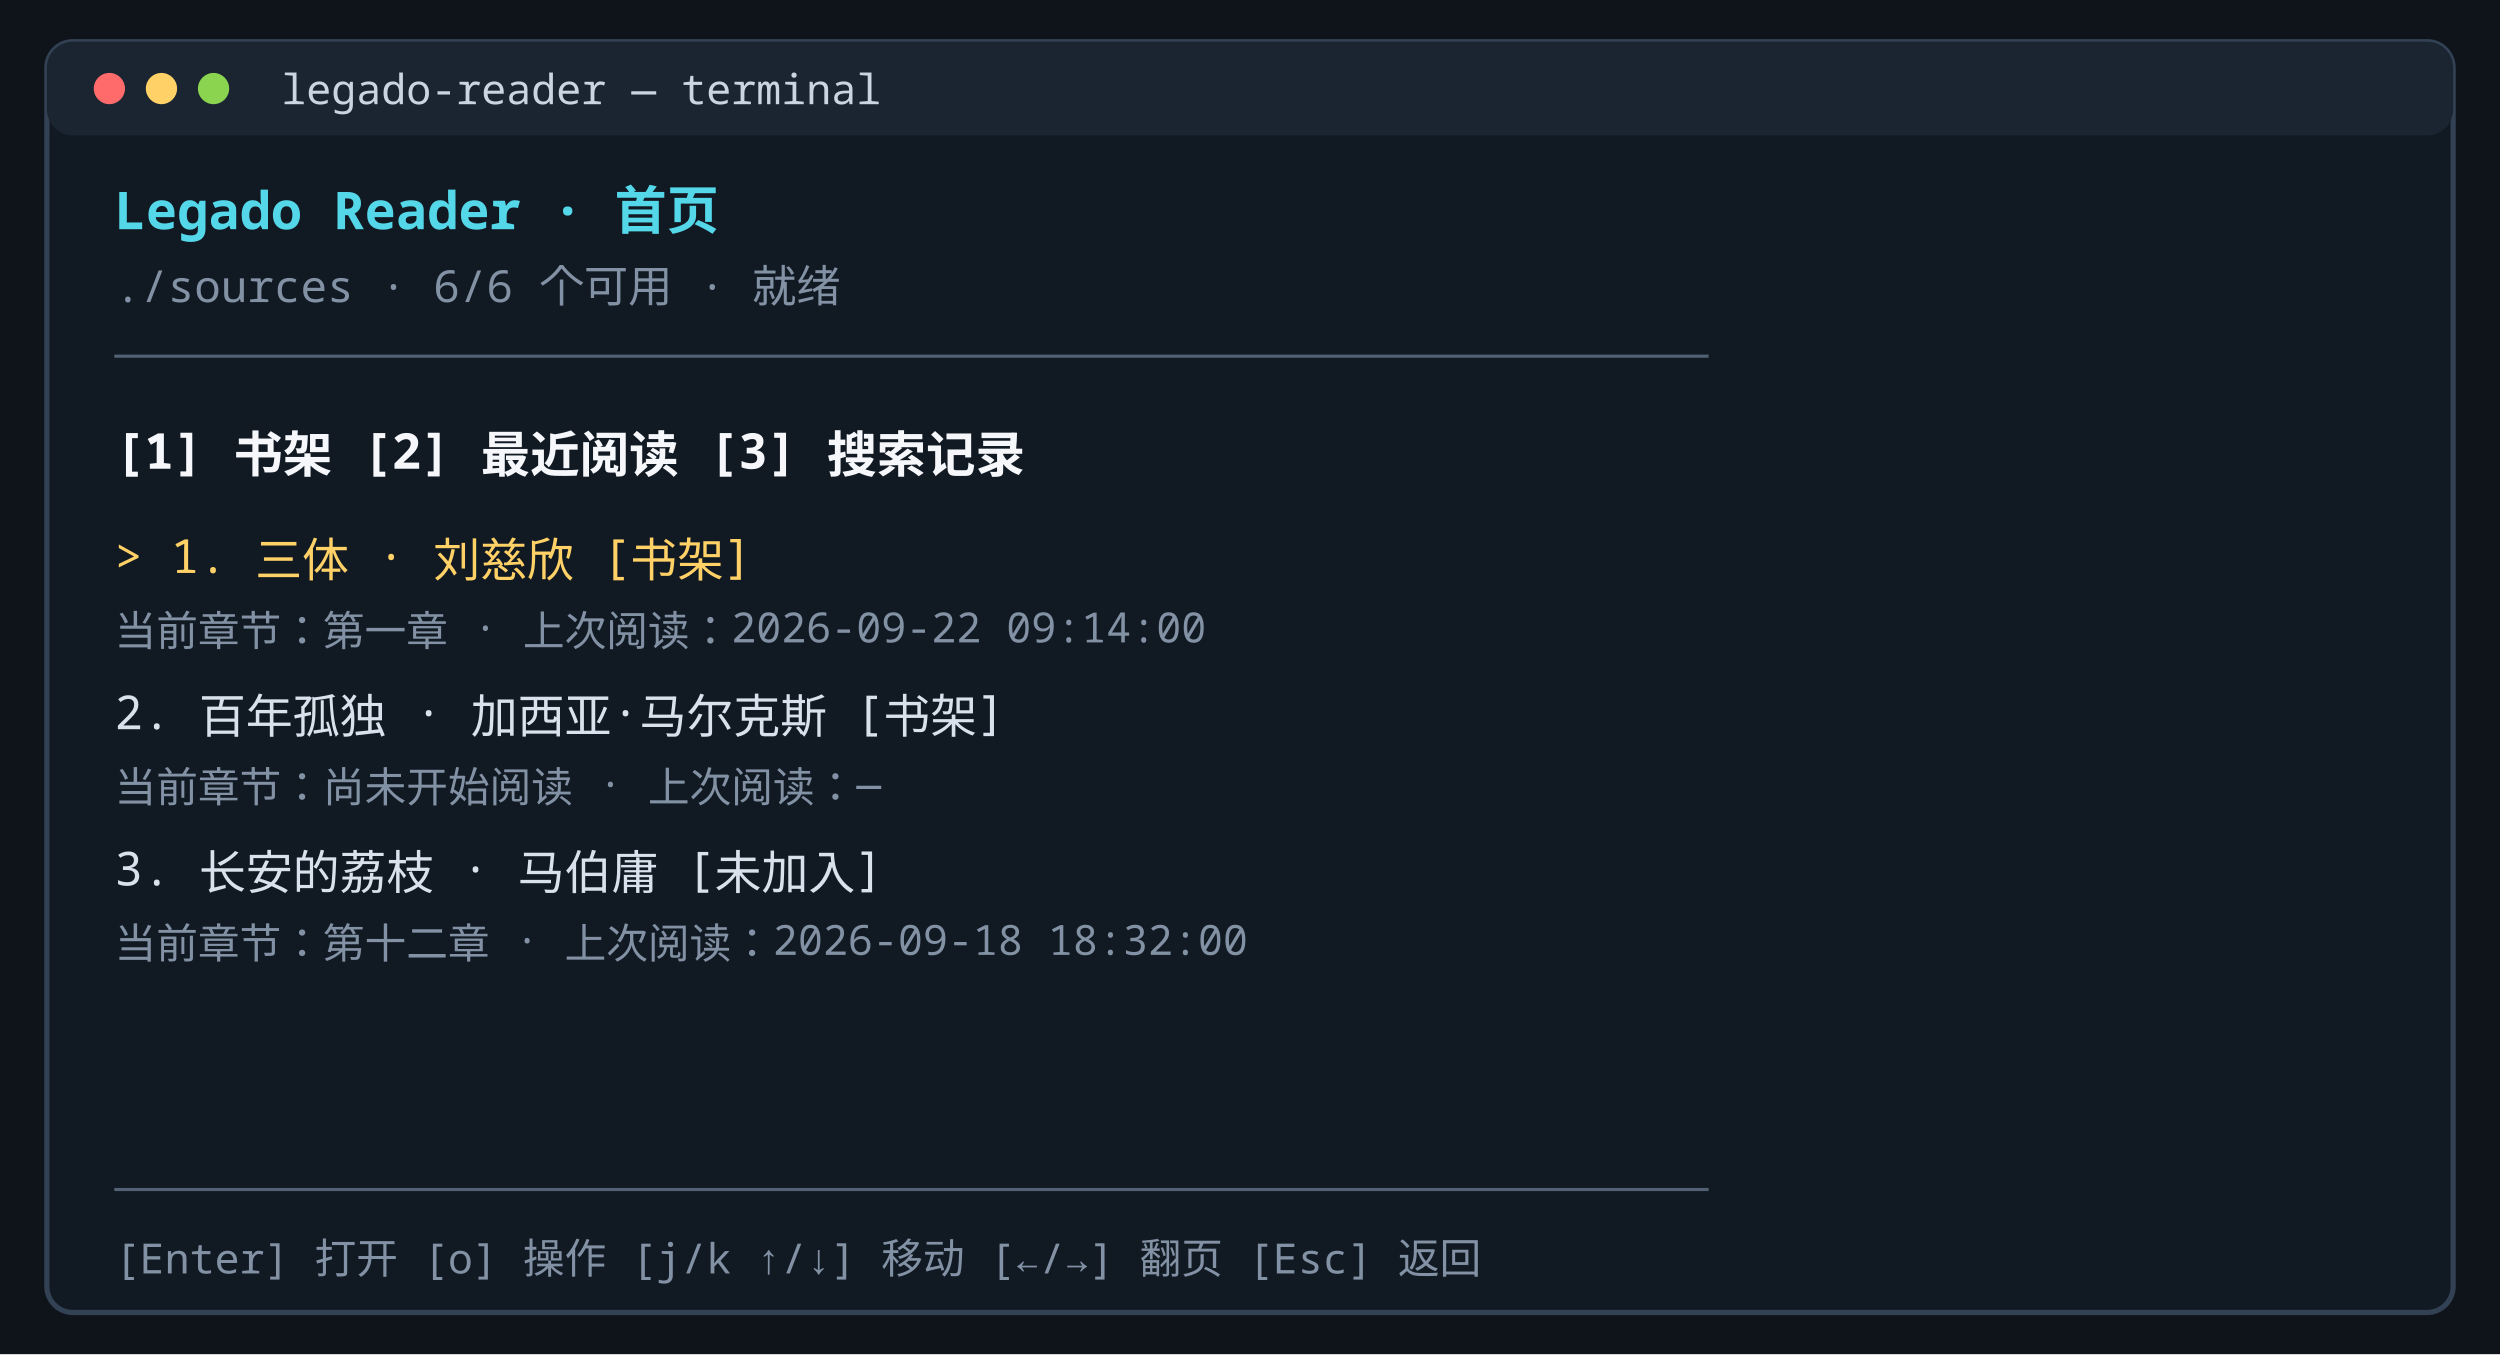
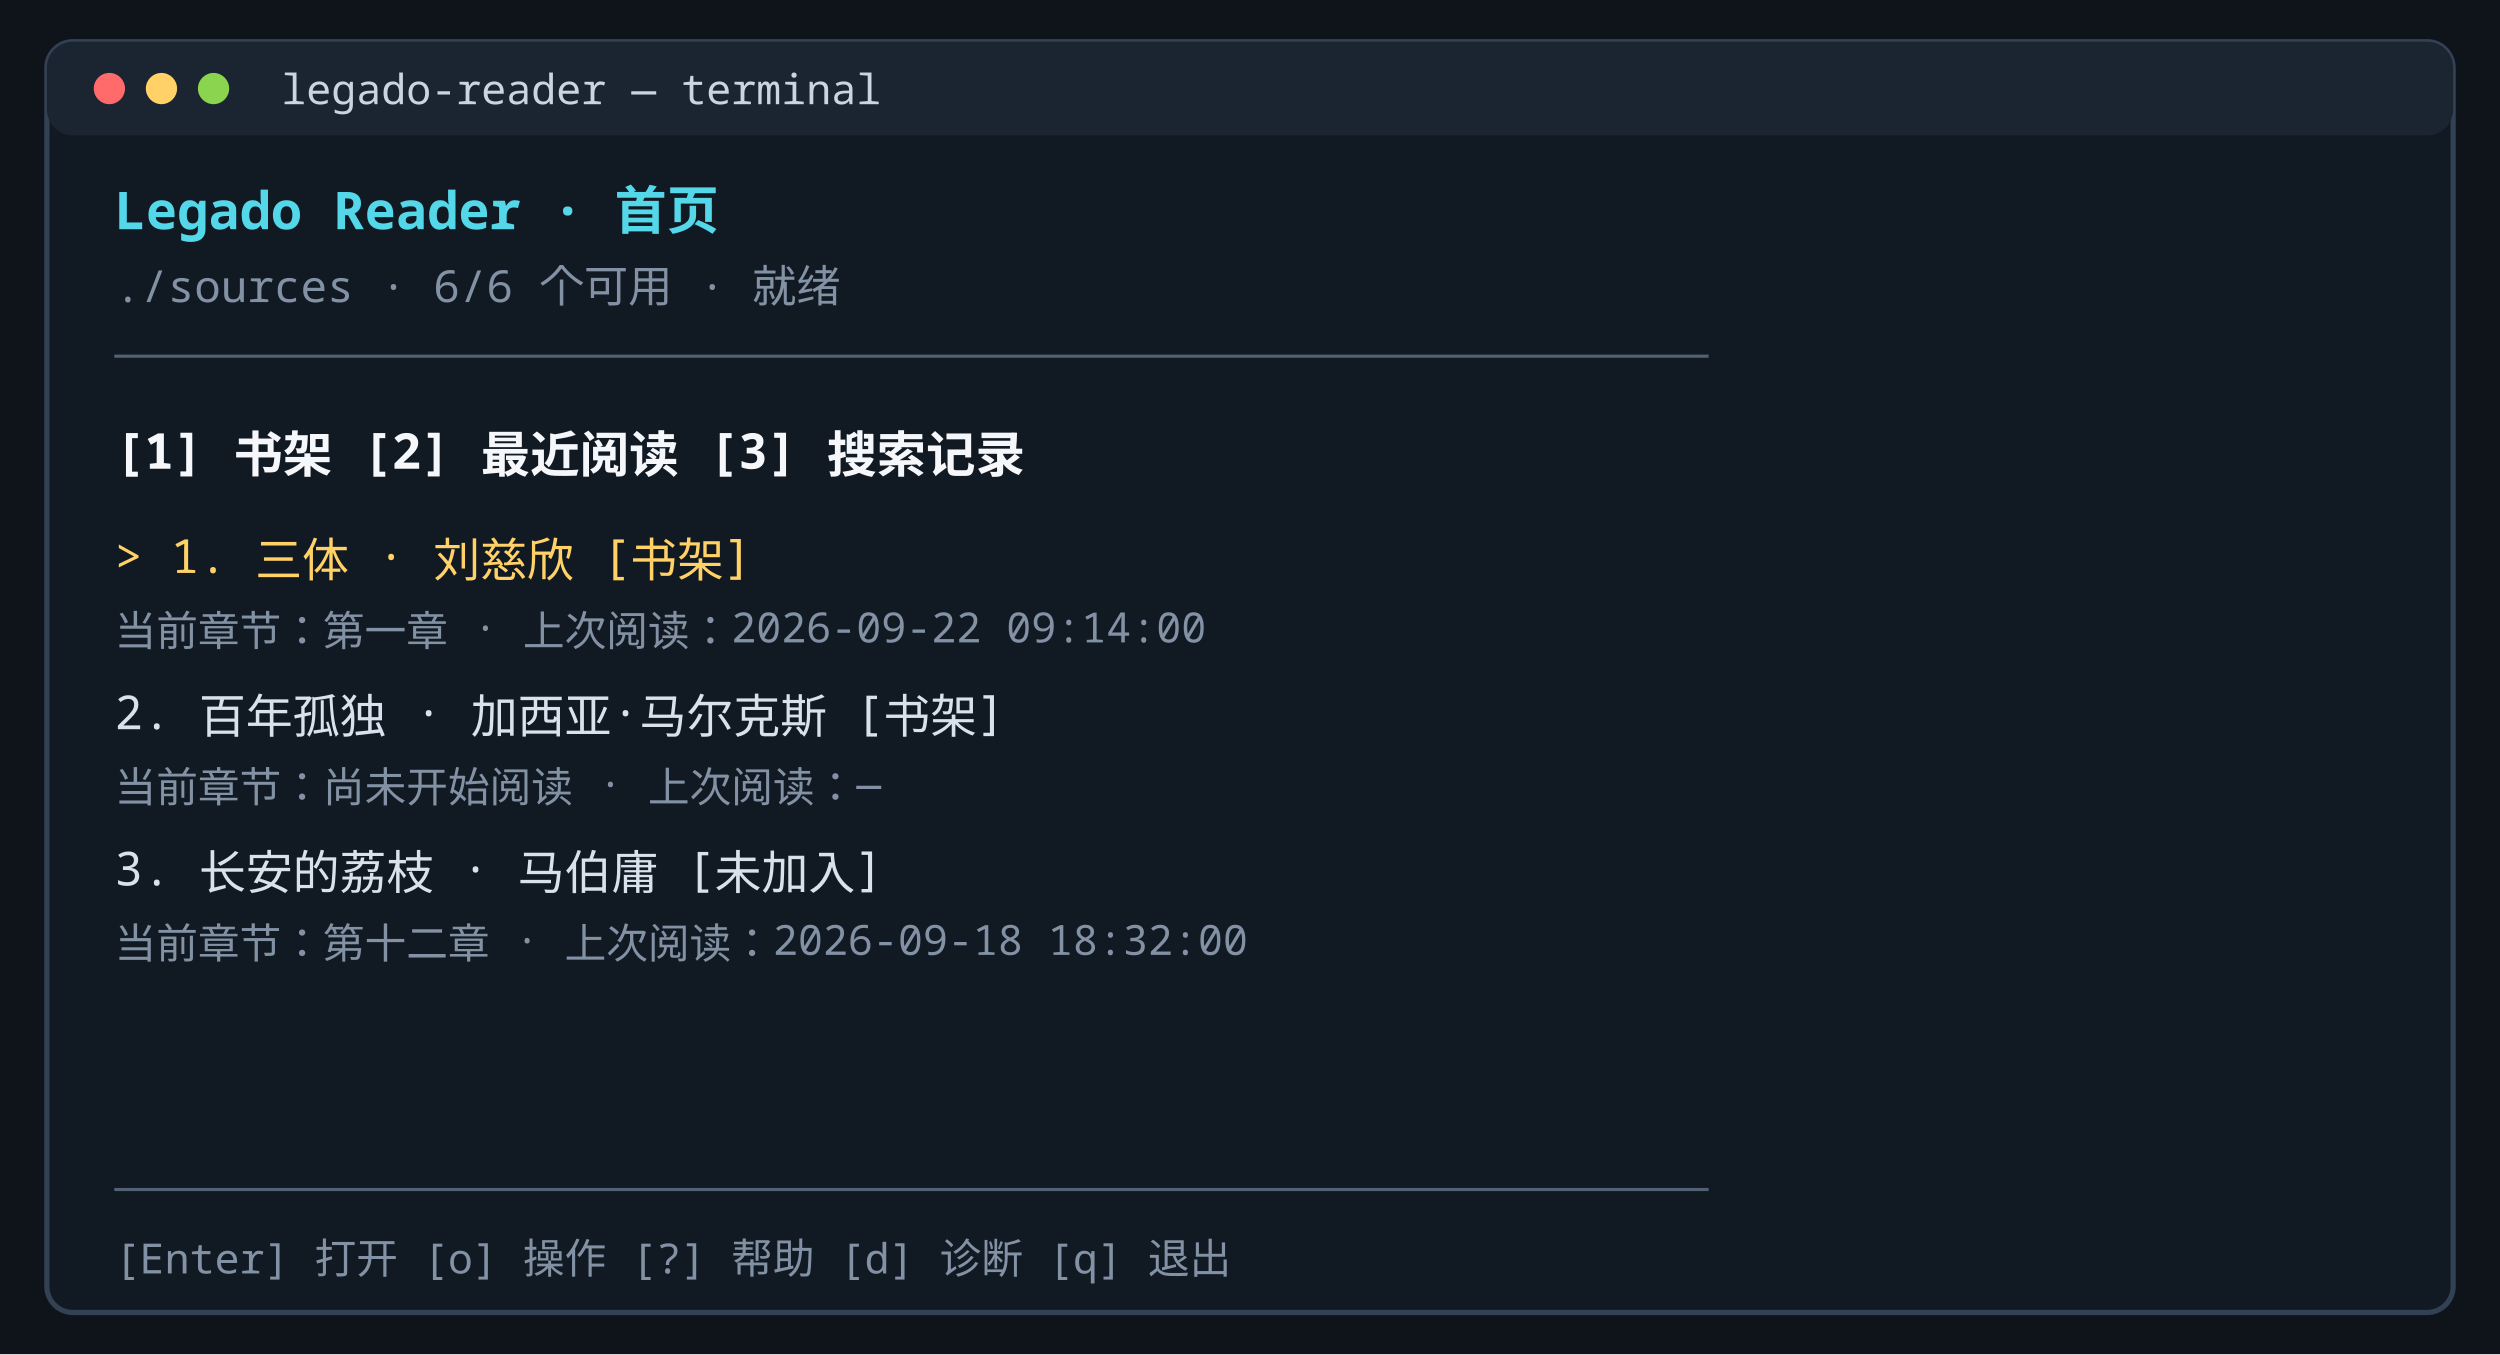
<svg xmlns="http://www.w3.org/2000/svg" width="960" height="520" viewBox="0 0 960 520" role="img" aria-labelledby="title desc">
  <rect width="960" height="520" fill="#0f141a" />
  <rect x="18" y="16" width="924" height="488" rx="10" fill="#111923" stroke="#334155" stroke-width="2" />
  <rect x="18" y="16" width="924" height="36" rx="10" fill="#1a2531" />
  <circle cx="42" cy="34" r="6" fill="#ff6b6b" />
  <circle cx="62" cy="34" r="6" fill="#ffd166" />
  <circle cx="82" cy="34" r="6" fill="#8bd450" />
  <text x="108" y="40" fill="#cbd5e1" font-family="SFMono-Regular,Menlo,Consolas,'Noto Sans Mono',monospace" font-size="16">legado-reader — terminal</text>
  <text x="44" y="88" fill="#54d7e8" font-family="SFMono-Regular,Menlo,Consolas,'Noto Sans Mono',monospace" font-size="20" font-weight="700">Legado Reader  ·  首页</text>
  <text x="44" y="116" fill="#8291a4" font-family="SFMono-Regular,Menlo,Consolas,'Noto Sans Mono',monospace" font-size="17">./sources · 6/6 个可用 · 就绪</text>
  <text x="44" y="143" fill="#526274" font-family="SFMono-Regular,Menlo,Consolas,'Noto Sans Mono',monospace" font-size="17">────────────────────────────────────────────────────────────</text>
  <text x="44" y="180" fill="#f5f7fa" font-family="SFMono-Regular,Menlo,Consolas,'Noto Sans Mono',monospace" font-size="19" font-weight="700">[1] 书架   [2] 最近阅读   [3] 搜索记录</text>
  <text x="44" y="220" fill="#ffd166" font-family="SFMono-Regular,Menlo,Consolas,'Noto Sans Mono',monospace" font-size="18">&gt; 1. 三体 · 刘慈欣 [书架]</text>
  <text x="44" y="248" fill="#8291a4" font-family="SFMono-Regular,Menlo,Consolas,'Noto Sans Mono',monospace" font-size="16">  当前章节：第一章 · 上次阅读：2026-09-22 09:14:00</text>
  <text x="44" y="280" fill="#d9e2ec" font-family="SFMono-Regular,Menlo,Consolas,'Noto Sans Mono',monospace" font-size="18">  2. 百年孤独 · 加西亚·马尔克斯 [书架]</text>
  <text x="44" y="308" fill="#8291a4" font-family="SFMono-Regular,Menlo,Consolas,'Noto Sans Mono',monospace" font-size="16">  当前章节：尚未开始阅读 · 上次阅读：—</text>
  <text x="44" y="340" fill="#d9e2ec" font-family="SFMono-Regular,Menlo,Consolas,'Noto Sans Mono',monospace" font-size="18">  3. 长安的荔枝 · 马伯庸 [未加入]</text>
  <text x="44" y="368" fill="#8291a4" font-family="SFMono-Regular,Menlo,Consolas,'Noto Sans Mono',monospace" font-size="16">  当前章节：第十二章 · 上次阅读：2026-09-18 18:32:00</text>
  <text x="44" y="463" fill="#526274" font-family="SFMono-Regular,Menlo,Consolas,'Noto Sans Mono',monospace" font-size="17">────────────────────────────────────────────────────────────</text>
-   <text x="44" y="489" fill="#8291a4" font-family="SFMono-Regular,Menlo,Consolas,'Noto Sans Mono',monospace" font-size="16">[Enter] 打开  [o] 操作  [j/k ↑/↓] 移动  [←/→] 翻页  [Esc] 返回</text>
+   <text x="44" y="489" fill="#8291a4" font-family="SFMono-Regular,Menlo,Consolas,'Noto Sans Mono',monospace" font-size="16">[Enter] 打开  [o] 操作  [?] 帮助  [d] 诊断  [q] 退出</text>
</svg>
